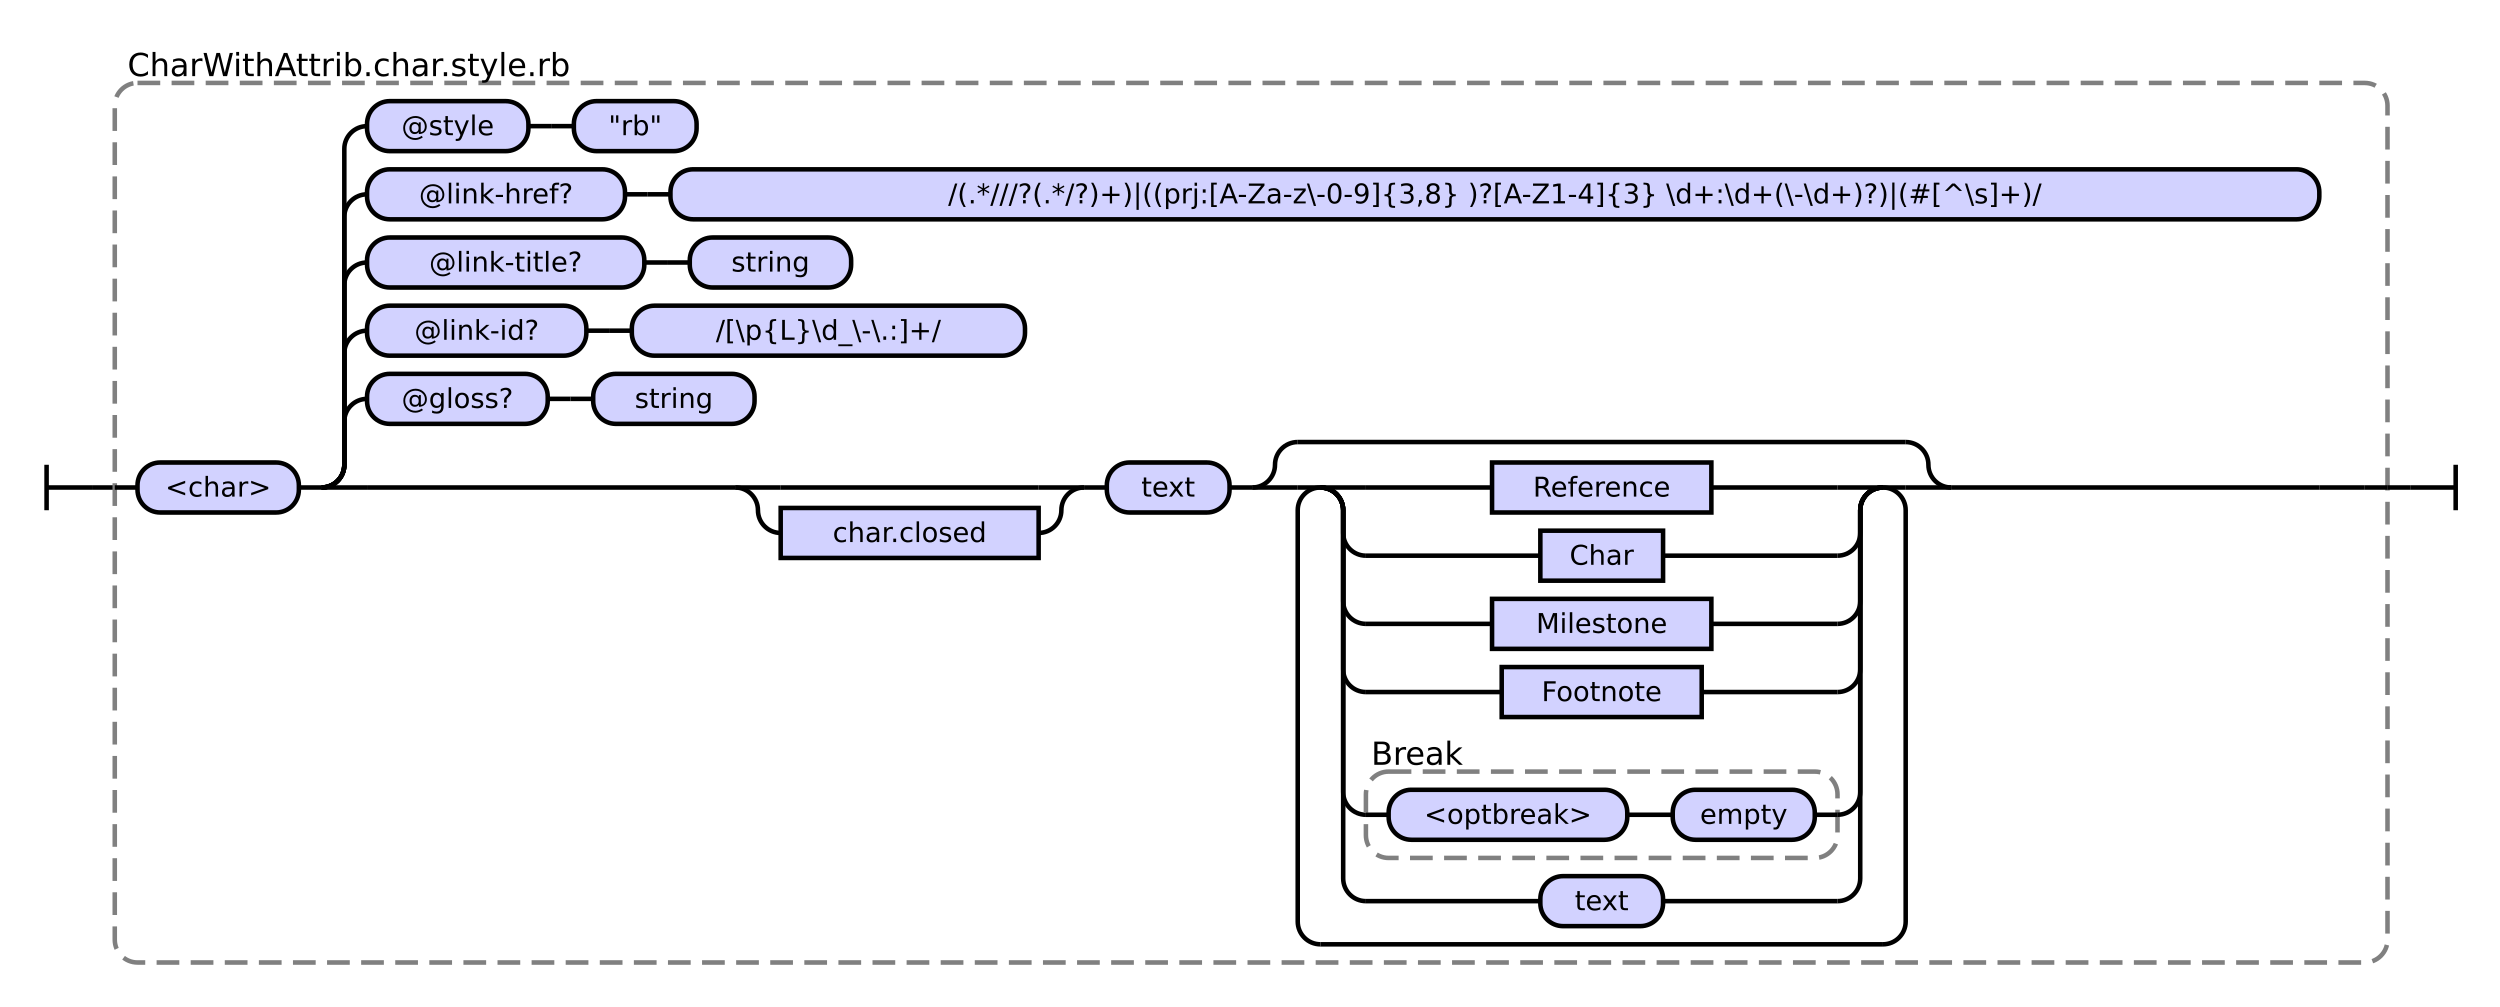
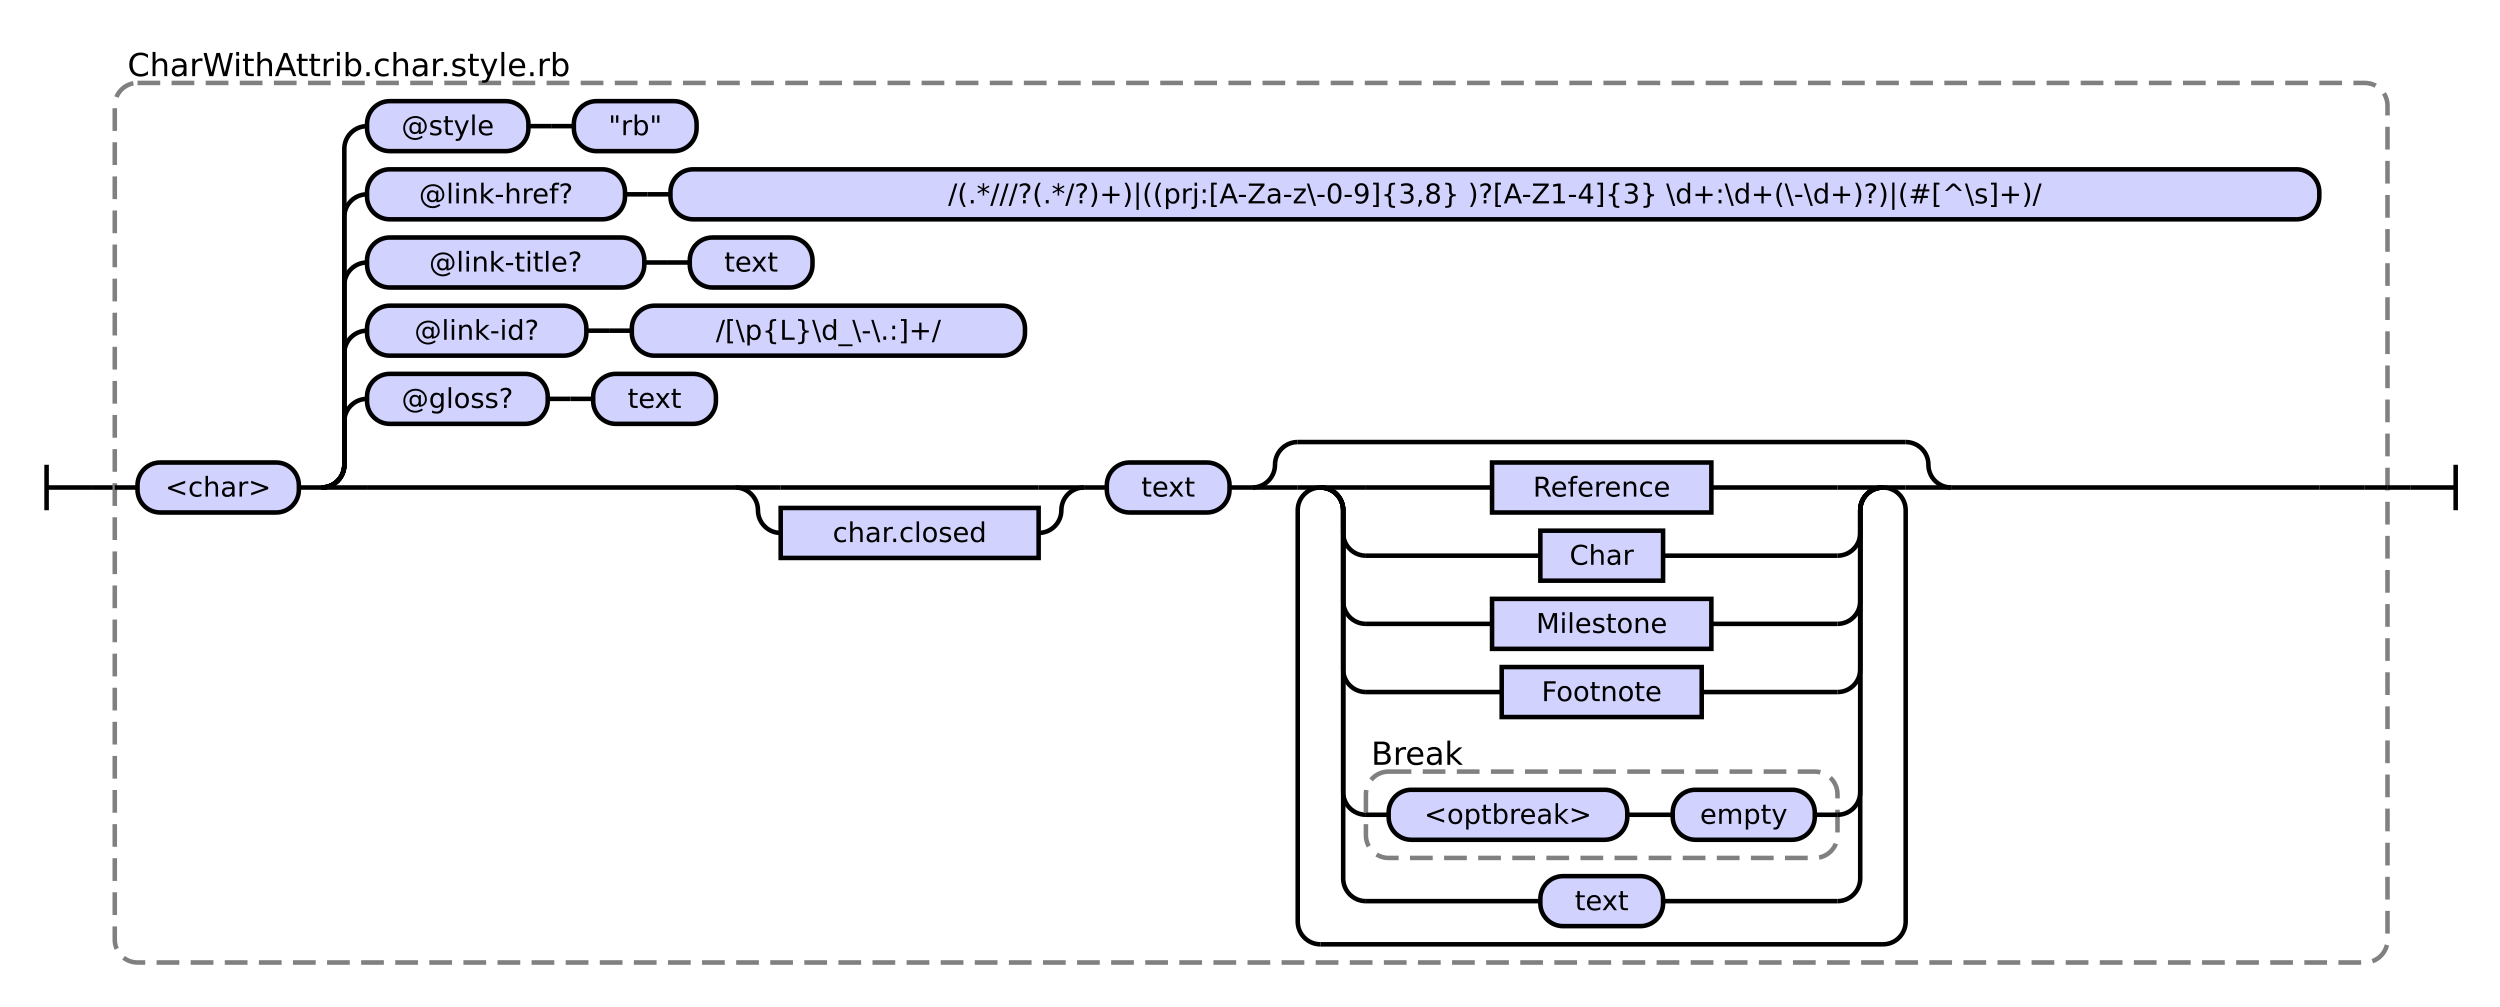
<svg xmlns="http://www.w3.org/2000/svg" class="railroad-diagram" height="443" viewBox="0 0 1100.0 443" width="1100.0">
  <g transform="translate(.5 .5)">
    <style>/*  */
    svg.railroad-diagram {
        background-color:hsl(30,20%,95%);
    }
    svg.railroad-diagram path {
        stroke-width: 2;
        stroke: black;
        fill: none;
    }
    svg.railroad-diagram text {
        font-size: 12px;
        text-anchor: middle;
        font-family: DejaVu Sans;
    }
    svg.railroad-diagram text.label {
        text-anchor:start;
    }
    svg.railroad-diagram text.comment {
        font-family: DejaVu Sans;
        font-size: 14px;
    }
    svg.railroad-diagram rect{
        stroke-width: 2;
        stroke:black;
        fill: rgb(210, 210, 255);
    }
    svg.railroad-diagram rect.group-box {
        stroke: gray;
        stroke-dasharray: 10 5;
        fill: none;
    }
    .terminal {
        font-family: DejaVu Sans;
    }

/*  */
</style>
    <g>
      <path d="M 20 204 v 20 m 0 -10 h 20" />
    </g>
    <path d="M 40 214 h 10" />
    <g>
      <path d="M 50 214 h 0.0" />
      <path d="M 1050.0 214 h 0.0" />
      <rect class="group-box" height="387" rx="10" ry="10" width="1000.0" x="50.0" y="36" />
      <g>
        <path d="M 50.0 214 h 10.0" />
        <path d="M 1040.0 214 h 10.0" />
        <g class="terminal ">
          <path d="M 60.0 214 h 0.0" />
          <path d="M 131.0 214 h 0.0" />
          <rect height="22" rx="10" ry="10" width="71.0" x="60.0" y="203" />
          <text x="95.5" y="218">&lt;char&gt;</text>
        </g>
        <path d="M 131.0 214 h 10" />
        <g>
          <path d="M 141.0 214 h 0.0" />
          <path d="M 1040.0 214 h 0.0" />
          <path d="M 141.0 214 a 10 10 0 0 0 10 -10 v -19 a 10 10 0 0 1 10 -10" />
          <g>
            <path d="M 161.0 175 h 0.0" />
-             <path d="M 331.5 175 h 0.0" />
+             <path d="M 314.5 175 h 0.0" />
            <g class="terminal ">
              <path d="M 161.0 175 h 0.0" />
              <path d="M 240.5 175 h 0.0" />
              <rect height="22" rx="10" ry="10" width="79.5" x="161.0" y="164" />
              <text x="200.75" y="179">@gloss?</text>
            </g>
            <path d="M 240.5 175 h 10" />
            <path d="M 250.5 175 h 10" />
            <g class="terminal ">
              <path d="M 260.5 175 h 0.0" />
-               <path d="M 331.5 175 h 0.0" />
-               <rect height="22" rx="10" ry="10" width="71.0" x="260.5" y="164" />
-               <text x="296.0" y="179">string</text>
+               <path d="M 314.5 175 h 0.0" />
+               <rect height="22" rx="10" ry="10" width="54.0" x="260.5" y="164" />
+               <text x="287.5" y="179">text</text>
            </g>
          </g>
          <path d="M 141.0 214 a 10 10 0 0 0 10 -10 v -49 a 10 10 0 0 1 10 -10" />
          <g>
            <path d="M 161.0 145 h 0.0" />
            <path d="M 450.5 145 h 0.0" />
            <g class="terminal ">
              <path d="M 161.0 145 h 0.0" />
              <path d="M 257.5 145 h 0.0" />
              <rect height="22" rx="10" ry="10" width="96.5" x="161.0" y="134" />
              <text x="209.25" y="149">@link-id?</text>
            </g>
            <path d="M 257.5 145 h 10" />
            <path d="M 267.5 145 h 10" />
            <g class="terminal ">
              <path d="M 277.5 145 h 0.0" />
              <path d="M 450.5 145 h 0.0" />
              <rect height="22" rx="10" ry="10" width="173.0" x="277.5" y="134" />
              <text x="364.0" y="149">/[\p{L}\d_\-\.:]+/</text>
            </g>
          </g>
          <path d="M 141.0 214 a 10 10 0 0 0 10 -10 v -79 a 10 10 0 0 1 10 -10" />
          <g>
            <path d="M 161.0 115 h 0.0" />
-             <path d="M 374.0 115 h 0.0" />
+             <path d="M 357.0 115 h 0.0" />
            <g class="terminal ">
              <path d="M 161.0 115 h 0.0" />
              <path d="M 283.0 115 h 0.0" />
              <rect height="22" rx="10" ry="10" width="122.0" x="161.0" y="104" />
              <text x="222.0" y="119">@link-title?</text>
            </g>
            <path d="M 283.0 115 h 10" />
            <path d="M 293.0 115 h 10" />
            <g class="terminal ">
              <path d="M 303.0 115 h 0.0" />
-               <path d="M 374.0 115 h 0.0" />
-               <rect height="22" rx="10" ry="10" width="71.0" x="303.0" y="104" />
-               <text x="338.5" y="119">string</text>
+               <path d="M 357.0 115 h 0.0" />
+               <rect height="22" rx="10" ry="10" width="54.0" x="303.0" y="104" />
+               <text x="330.0" y="119">text</text>
            </g>
          </g>
          <path d="M 141.0 214 a 10 10 0 0 0 10 -10 v -109 a 10 10 0 0 1 10 -10" />
          <g>
            <path d="M 161.0 85 h 0.0" />
            <path d="M 1020.0 85 h 0.0" />
            <g class="terminal ">
              <path d="M 161.0 85 h 0.0" />
              <path d="M 274.5 85 h 0.0" />
              <rect height="22" rx="10" ry="10" width="113.5" x="161.0" y="74" />
              <text x="217.75" y="89">@link-href?</text>
            </g>
            <path d="M 274.5 85 h 10" />
            <path d="M 284.5 85 h 10" />
            <g class="terminal ">
              <path d="M 294.5 85 h 0.0" />
              <path d="M 1020.0 85 h 0.0" />
              <rect height="22" rx="10" ry="10" width="725.5" x="294.5" y="74" />
              <text x="657.25" y="89">/(.*///?(.*/?)+)|((prj:[A-Za-z\-0-9]{3,8} )?[A-Z1-4]{3} \d+:\d+(\-\d+)?)|(#[^\s]+)/</text>
            </g>
          </g>
          <path d="M 141.0 214 a 10 10 0 0 0 10 -10 v -139 a 10 10 0 0 1 10 -10" />
          <g>
            <path d="M 161.0 55 h 0.0" />
            <path d="M 306.0 55 h 0.0" />
            <g class="terminal ">
              <path d="M 161.0 55 h 0.0" />
              <path d="M 232.0 55 h 0.0" />
              <rect height="22" rx="10" ry="10" width="71.0" x="161.0" y="44" />
              <text x="196.5" y="59">@style</text>
            </g>
            <path d="M 232.0 55 h 10" />
            <path d="M 242.0 55 h 10" />
            <g class="terminal ">
              <path d="M 252.0 55 h 0.0" />
              <path d="M 306.0 55 h 0.0" />
              <rect height="22" rx="10" ry="10" width="54.0" x="252.0" y="44" />
              <text x="279.0" y="59">"rb"</text>
            </g>
          </g>
          <path d="M 141.0 214 h 20" />
          <g>
            <path d="M 161.0 214 h 162.0" />
            <path d="M 858.0 214 h 162.0" />
            <g>
              <path d="M 323.0 214 h 0.0" />
              <path d="M 476.5 214 h 0.0" />
              <path d="M 323.0 214 h 20" />
              <g>
                <path d="M 343.0 214 h 113.5" />
              </g>
              <path d="M 456.5 214 h 20" />
              <path d="M 323.0 214 a 10 10 0 0 1 10 10 v 0 a 10 10 0 0 0 10 10" />
              <g class="non-terminal ">
                <path d="M 343.0 234 h 0.0" />
                <path d="M 456.5 234 h 0.0" />
                <rect height="22" width="113.5" x="343.0" y="223" />
                <text x="399.75" y="238">char.closed</text>
              </g>
              <path d="M 456.5 234 a 10 10 0 0 0 10 -10 v 0 a 10 10 0 0 1 10 -10" />
            </g>
            <path d="M 476.5 214 h 10" />
            <g class="terminal ">
              <path d="M 486.5 214 h 0.0" />
              <path d="M 540.5 214 h 0.0" />
              <rect height="22" rx="10" ry="10" width="54.0" x="486.5" y="203" />
              <text x="513.5" y="218">text</text>
            </g>
            <path d="M 540.5 214 h 10" />
            <g>
              <path d="M 550.5 214 h 0.0" />
              <path d="M 858.0 214 h 0.0" />
              <path d="M 550.5 214 a 10 10 0 0 0 10 -10 v 0 a 10 10 0 0 1 10 -10" />
              <g>
                <path d="M 570.5 194 h 267.5" />
              </g>
              <path d="M 838.0 194 a 10 10 0 0 1 10 10 v 0 a 10 10 0 0 0 10 10" />
              <path d="M 550.5 214 h 20" />
              <g>
                <path d="M 570.5 214 h 0.0" />
                <path d="M 838.0 214 h 0.0" />
                <path d="M 570.5 214 h 10" />
                <g>
                  <path d="M 580.5 214 h 0.0" />
                  <path d="M 828.0 214 h 0.0" />
                  <path d="M 580.5 214 h 20" />
                  <g class="non-terminal ">
                    <path d="M 600.5 214 h 55.5" />
                    <path d="M 752.5 214 h 55.5" />
                    <rect height="22" width="96.5" x="656.0" y="203" />
                    <text x="704.25" y="218">Reference</text>
                  </g>
                  <path d="M 808.0 214 h 20" />
                  <path d="M 580.5 214 a 10 10 0 0 1 10 10 v 10 a 10 10 0 0 0 10 10" />
                  <g class="non-terminal ">
                    <path d="M 600.5 244 h 76.75" />
                    <path d="M 731.25 244 h 76.75" />
                    <rect height="22" width="54.0" x="677.25" y="233" />
                    <text x="704.25" y="248">Char</text>
                  </g>
                  <path d="M 808.0 244 a 10 10 0 0 0 10 -10 v -10 a 10 10 0 0 1 10 -10" />
                  <path d="M 580.5 214 a 10 10 0 0 1 10 10 v 40 a 10 10 0 0 0 10 10" />
                  <g class="non-terminal ">
                    <path d="M 600.5 274 h 55.5" />
                    <path d="M 752.5 274 h 55.5" />
                    <rect height="22" width="96.5" x="656.0" y="263" />
                    <text x="704.25" y="278">Milestone</text>
                  </g>
                  <path d="M 808.0 274 a 10 10 0 0 0 10 -10 v -40 a 10 10 0 0 1 10 -10" />
                  <path d="M 580.5 214 a 10 10 0 0 1 10 10 v 70 a 10 10 0 0 0 10 10" />
                  <g class="non-terminal ">
                    <path d="M 600.5 304 h 59.75" />
                    <path d="M 748.25 304 h 59.75" />
                    <rect height="22" width="88.0" x="660.25" y="293" />
                    <text x="704.25" y="308">Footnote</text>
                  </g>
                  <path d="M 808.0 304 a 10 10 0 0 0 10 -10 v -70 a 10 10 0 0 1 10 -10" />
                  <path d="M 580.5 214 a 10 10 0 0 1 10 10 v 124 a 10 10 0 0 0 10 10" />
                  <g>
                    <path d="M 600.5 358 h 0.0" />
                    <path d="M 808.0 358 h 0.0" />
                    <rect class="group-box" height="38" rx="10" ry="10" width="207.5" x="600.5" y="339" />
                    <g>
                      <path d="M 600.5 358 h 10.0" />
                      <path d="M 798.0 358 h 10.0" />
                      <g class="terminal ">
                        <path d="M 610.5 358 h 0.0" />
                        <path d="M 715.5 358 h 0.0" />
                        <rect height="22" rx="10" ry="10" width="105.0" x="610.5" y="347" />
                        <text x="663.0" y="362">&lt;optbreak&gt;</text>
                      </g>
                      <path d="M 715.5 358 h 10" />
                      <path d="M 725.5 358 h 10" />
                      <g class="terminal ">
                        <path d="M 735.5 358 h 0.0" />
                        <path d="M 798.0 358 h 0.0" />
                        <rect height="22" rx="10" ry="10" width="62.5" x="735.5" y="347" />
                        <text x="766.75" y="362">empty</text>
                      </g>
                    </g>
                    <g class="non-terminal ">
                      <path d="M 600.5 331 h 0.0" />
                      <path d="M 645.5 331 h 0.0" />
                      <text class="comment" x="623.0" y="336">Break</text>
                    </g>
                  </g>
                  <path d="M 808.0 358 a 10 10 0 0 0 10 -10 v -124 a 10 10 0 0 1 10 -10" />
                  <path d="M 580.5 214 a 10 10 0 0 1 10 10 v 162 a 10 10 0 0 0 10 10" />
                  <g class="terminal ">
                    <path d="M 600.5 396 h 76.75" />
                    <path d="M 731.25 396 h 76.75" />
                    <rect height="22" rx="10" ry="10" width="54.0" x="677.25" y="385" />
                    <text x="704.25" y="400">text</text>
                  </g>
                  <path d="M 808.0 396 a 10 10 0 0 0 10 -10 v -162 a 10 10 0 0 1 10 -10" />
                </g>
                <path d="M 828.0 214 h 10" />
                <path d="M 580.5 214 a 10 10 0 0 0 -10 10 v 181 a 10 10 0 0 0 10 10" />
                <g>
                  <path d="M 580.5 415 h 247.5" />
                </g>
                <path d="M 828.0 415 a 10 10 0 0 0 10 -10 v -181 a 10 10 0 0 0 -10 -10" />
              </g>
              <path d="M 838.0 214 h 20" />
            </g>
          </g>
          <path d="M 1020.0 214 h 20" />
        </g>
      </g>
      <g class="non-terminal ">
        <path d="M 50.0 28 h 0.0" />
        <path d="M 256.0 28 h 0.0" />
        <text class="comment" x="153.0" y="33">CharWithAttrib.char.style.rb</text>
      </g>
    </g>
    <path d="M 1050.0 214 h 10" />
    <path d="M 1060.0 214 h 20 m 0 -10 v 20" />
  </g>
</svg>
